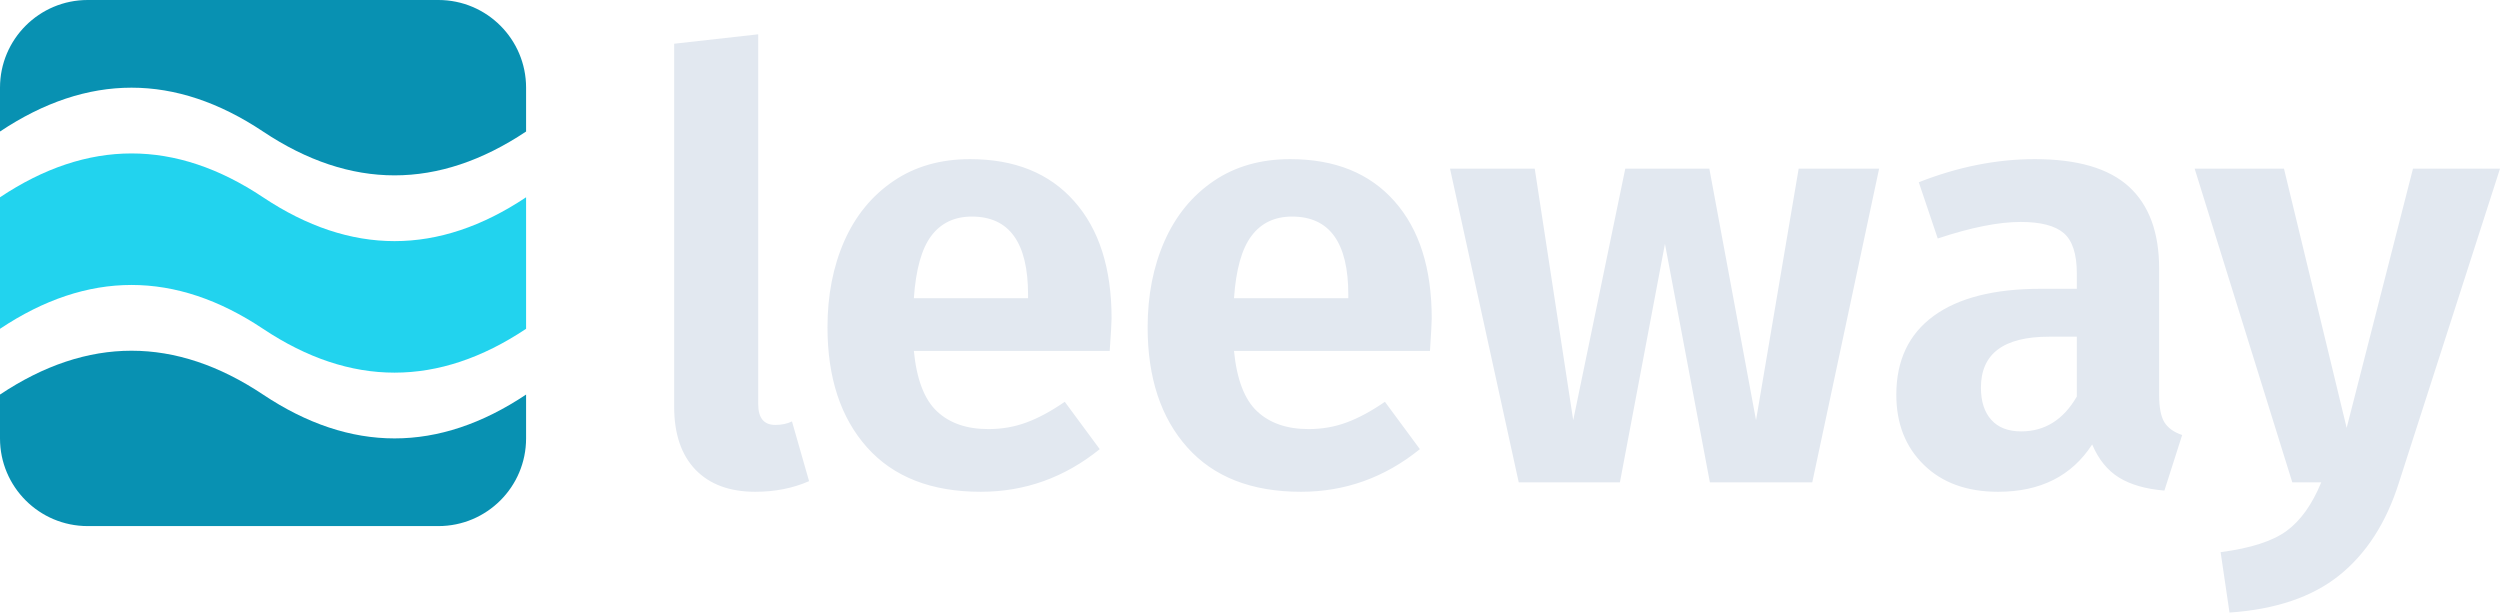
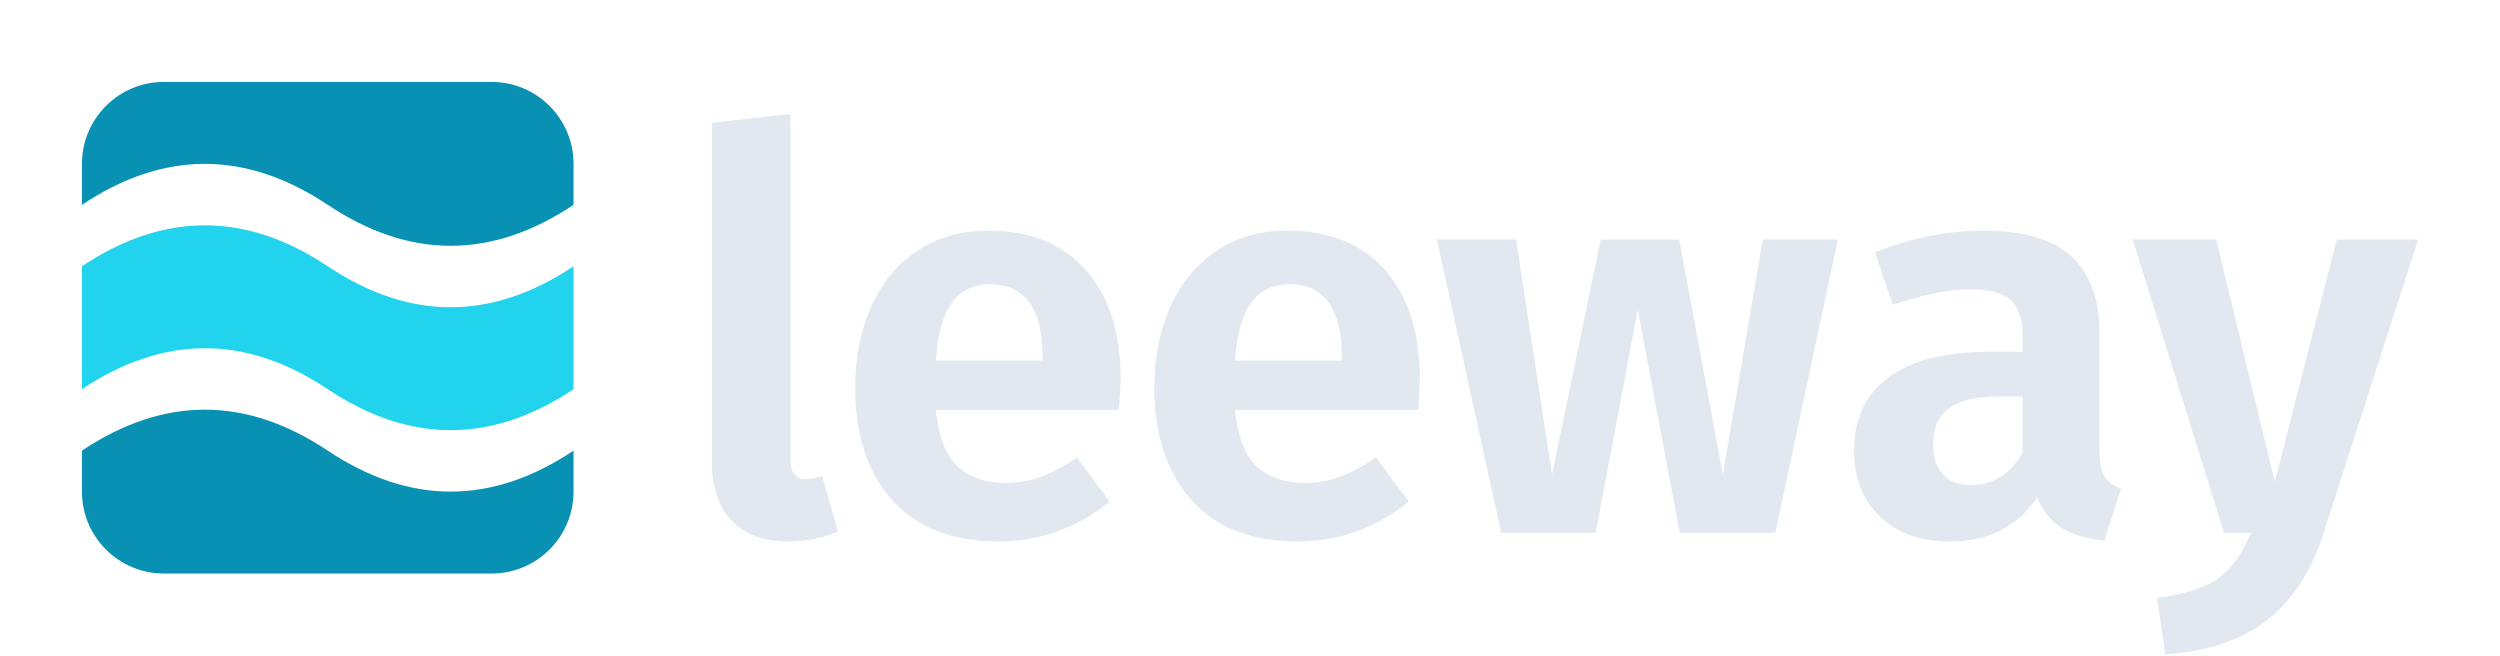
- <svg xmlns="http://www.w3.org/2000/svg" viewBox="0 0 228.1 55.89" width="456.2" height="111.78" role="img" aria-label="leeway">
+ <svg xmlns="http://www.w3.org/2000/svg" viewBox="-8 -8 244.1 64" width="488.2" height="128" role="img" aria-label="leeway">
  <g transform="translate(-8 -8)">
    <path d="M16 8H48A8 8 0 0 1 56 16V20Q44 28 32 20Q20 12 8 20V16A8 8 0 0 1 16 8Z" fill="#0891B2" />
    <path d="M8 26Q20 18 32 26Q44 34 56 26V38Q44 46 32 38Q20 30 8 38Z" fill="#22D3EE" />
    <path d="M8 44Q20 36 32 44Q44 52 56 44V48A8 8 0 0 1 48 56H16A8 8 0 0 1 8 48Z" fill="#0891B2" />
  </g>
  <path d="M68.91 44.87Q65.40 44.87 63.45 42.85Q61.51 40.82 61.51 37.10L61.51 37.10L61.51 3.99L69.18 3.13L69.18 36.88Q69.18 38.77 70.74 38.77L70.74 38.77Q71.61 38.77 72.26 38.45L72.26 38.45L73.82 43.90Q71.61 44.87 68.91 44.87L68.91 44.87ZM101.42 29.05Q101.42 29.59 101.25 32.02L101.25 32.02L83.38 32.02Q83.76 35.91 85.49 37.53Q87.21 39.15 90.18 39.15L90.18 39.15Q92.02 39.15 93.64 38.55Q95.26 37.96 97.15 36.66L97.15 36.66L100.34 40.98Q95.53 44.87 89.48 44.87L89.48 44.87Q82.73 44.87 79.11 40.82Q75.50 36.77 75.50 29.86L75.50 29.86Q75.50 25.49 77.03 22.00Q78.57 18.52 81.52 16.52Q84.46 14.52 88.51 14.52L88.51 14.52Q94.61 14.52 98.01 18.36Q101.42 22.19 101.42 29.05L101.42 29.05ZM93.80 27.21L93.80 26.89Q93.80 19.76 88.67 19.76L88.67 19.76Q86.30 19.76 84.97 21.52Q83.65 23.27 83.38 27.21L83.38 27.21L93.80 27.21ZM130.63 29.05Q130.63 29.59 130.47 32.02L130.47 32.02L112.59 32.02Q112.97 35.91 114.70 37.53Q116.43 39.15 119.40 39.15L119.40 39.15Q121.23 39.15 122.85 38.55Q124.47 37.96 126.36 36.66L126.36 36.66L129.55 40.98Q124.74 44.87 118.70 44.87L118.70 44.87Q111.95 44.87 108.33 40.82Q104.71 36.77 104.71 29.86L104.71 29.86Q104.71 25.49 106.25 22.00Q107.79 18.52 110.73 16.52Q113.67 14.52 117.72 14.52L117.72 14.52Q123.83 14.52 127.23 18.36Q130.63 22.19 130.63 29.05L130.63 29.05ZM123.02 27.21L123.02 26.89Q123.02 19.76 117.89 19.76L117.89 19.76Q115.51 19.76 114.19 21.52Q112.86 23.27 112.59 27.21L112.59 27.21L123.02 27.21ZM164.11 15.39L171.45 15.39L165.35 44.01L156.01 44.01L151.91 22.25L147.80 44.01L138.57 44.01L132.30 15.39L140.03 15.39L143.54 38.34L148.29 15.39L155.96 15.39L160.22 38.34L164.11 15.39ZM197.00 36.07Q197.00 37.74 197.48 38.53Q197.97 39.31 199.10 39.69L199.10 39.69L197.48 44.76Q194.94 44.55 193.35 43.58Q191.76 42.60 190.89 40.55L190.89 40.55Q188.09 44.87 182.31 44.87L182.31 44.87Q178.04 44.87 175.53 42.41Q173.02 39.96 173.02 36.02L173.02 36.02Q173.02 31.32 176.42 28.83Q179.82 26.35 186.20 26.35L186.20 26.35L189.49 26.35L189.49 24.95Q189.49 22.30 188.30 21.27Q187.11 20.25 184.36 20.25L184.36 20.25Q181.34 20.25 176.80 21.76L176.80 21.76L175.07 16.63Q180.42 14.52 185.66 14.52L185.66 14.52Q191.49 14.52 194.24 17.03Q197.00 19.55 197.00 24.51L197.00 24.51L197.00 36.07ZM184.41 39.36Q187.65 39.36 189.49 36.18L189.49 36.18L189.49 30.72L186.95 30.72Q180.74 30.72 180.74 35.37L180.74 35.37Q180.74 37.26 181.69 38.31Q182.63 39.36 184.41 39.36L184.41 39.36ZM228.10 15.39L218.87 44.06Q217.14 49.52 213.44 52.49Q209.74 55.46 203.42 55.89L203.42 55.89L202.61 50.38Q206.72 49.84 208.63 48.44Q210.55 47.03 211.79 44.01L211.79 44.01L209.15 44.01L200.24 15.39L208.39 15.39L214.11 39.04L220.16 15.39L228.10 15.39Z" fill="#E2E8F0" />
</svg>
